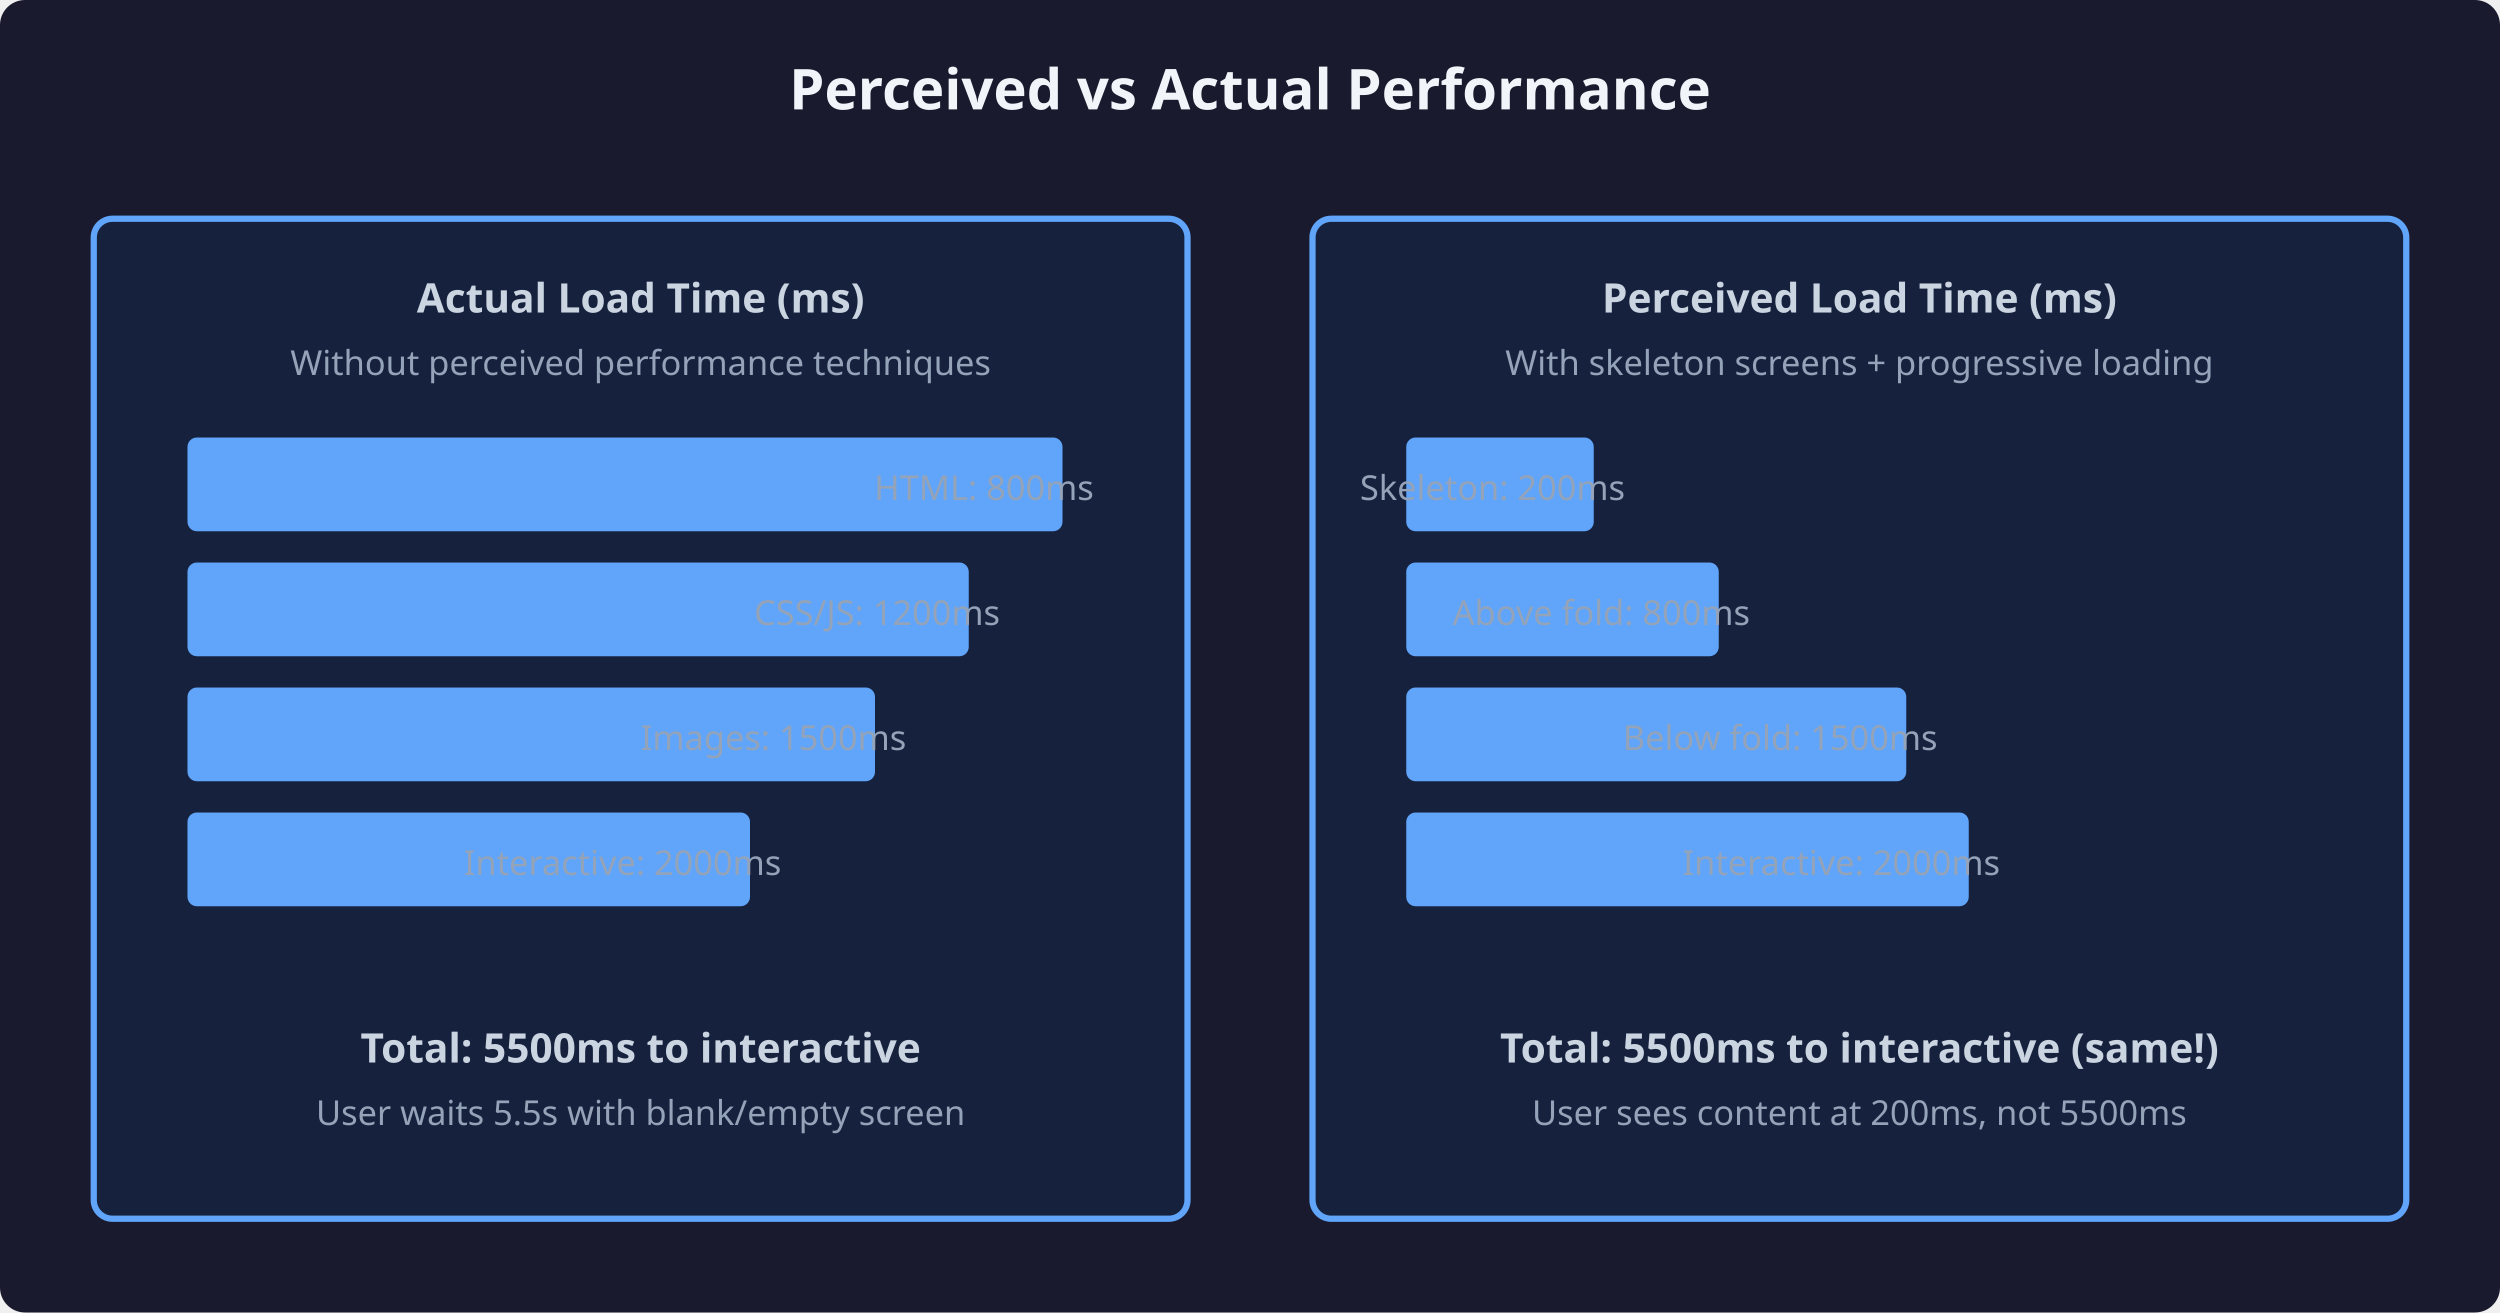
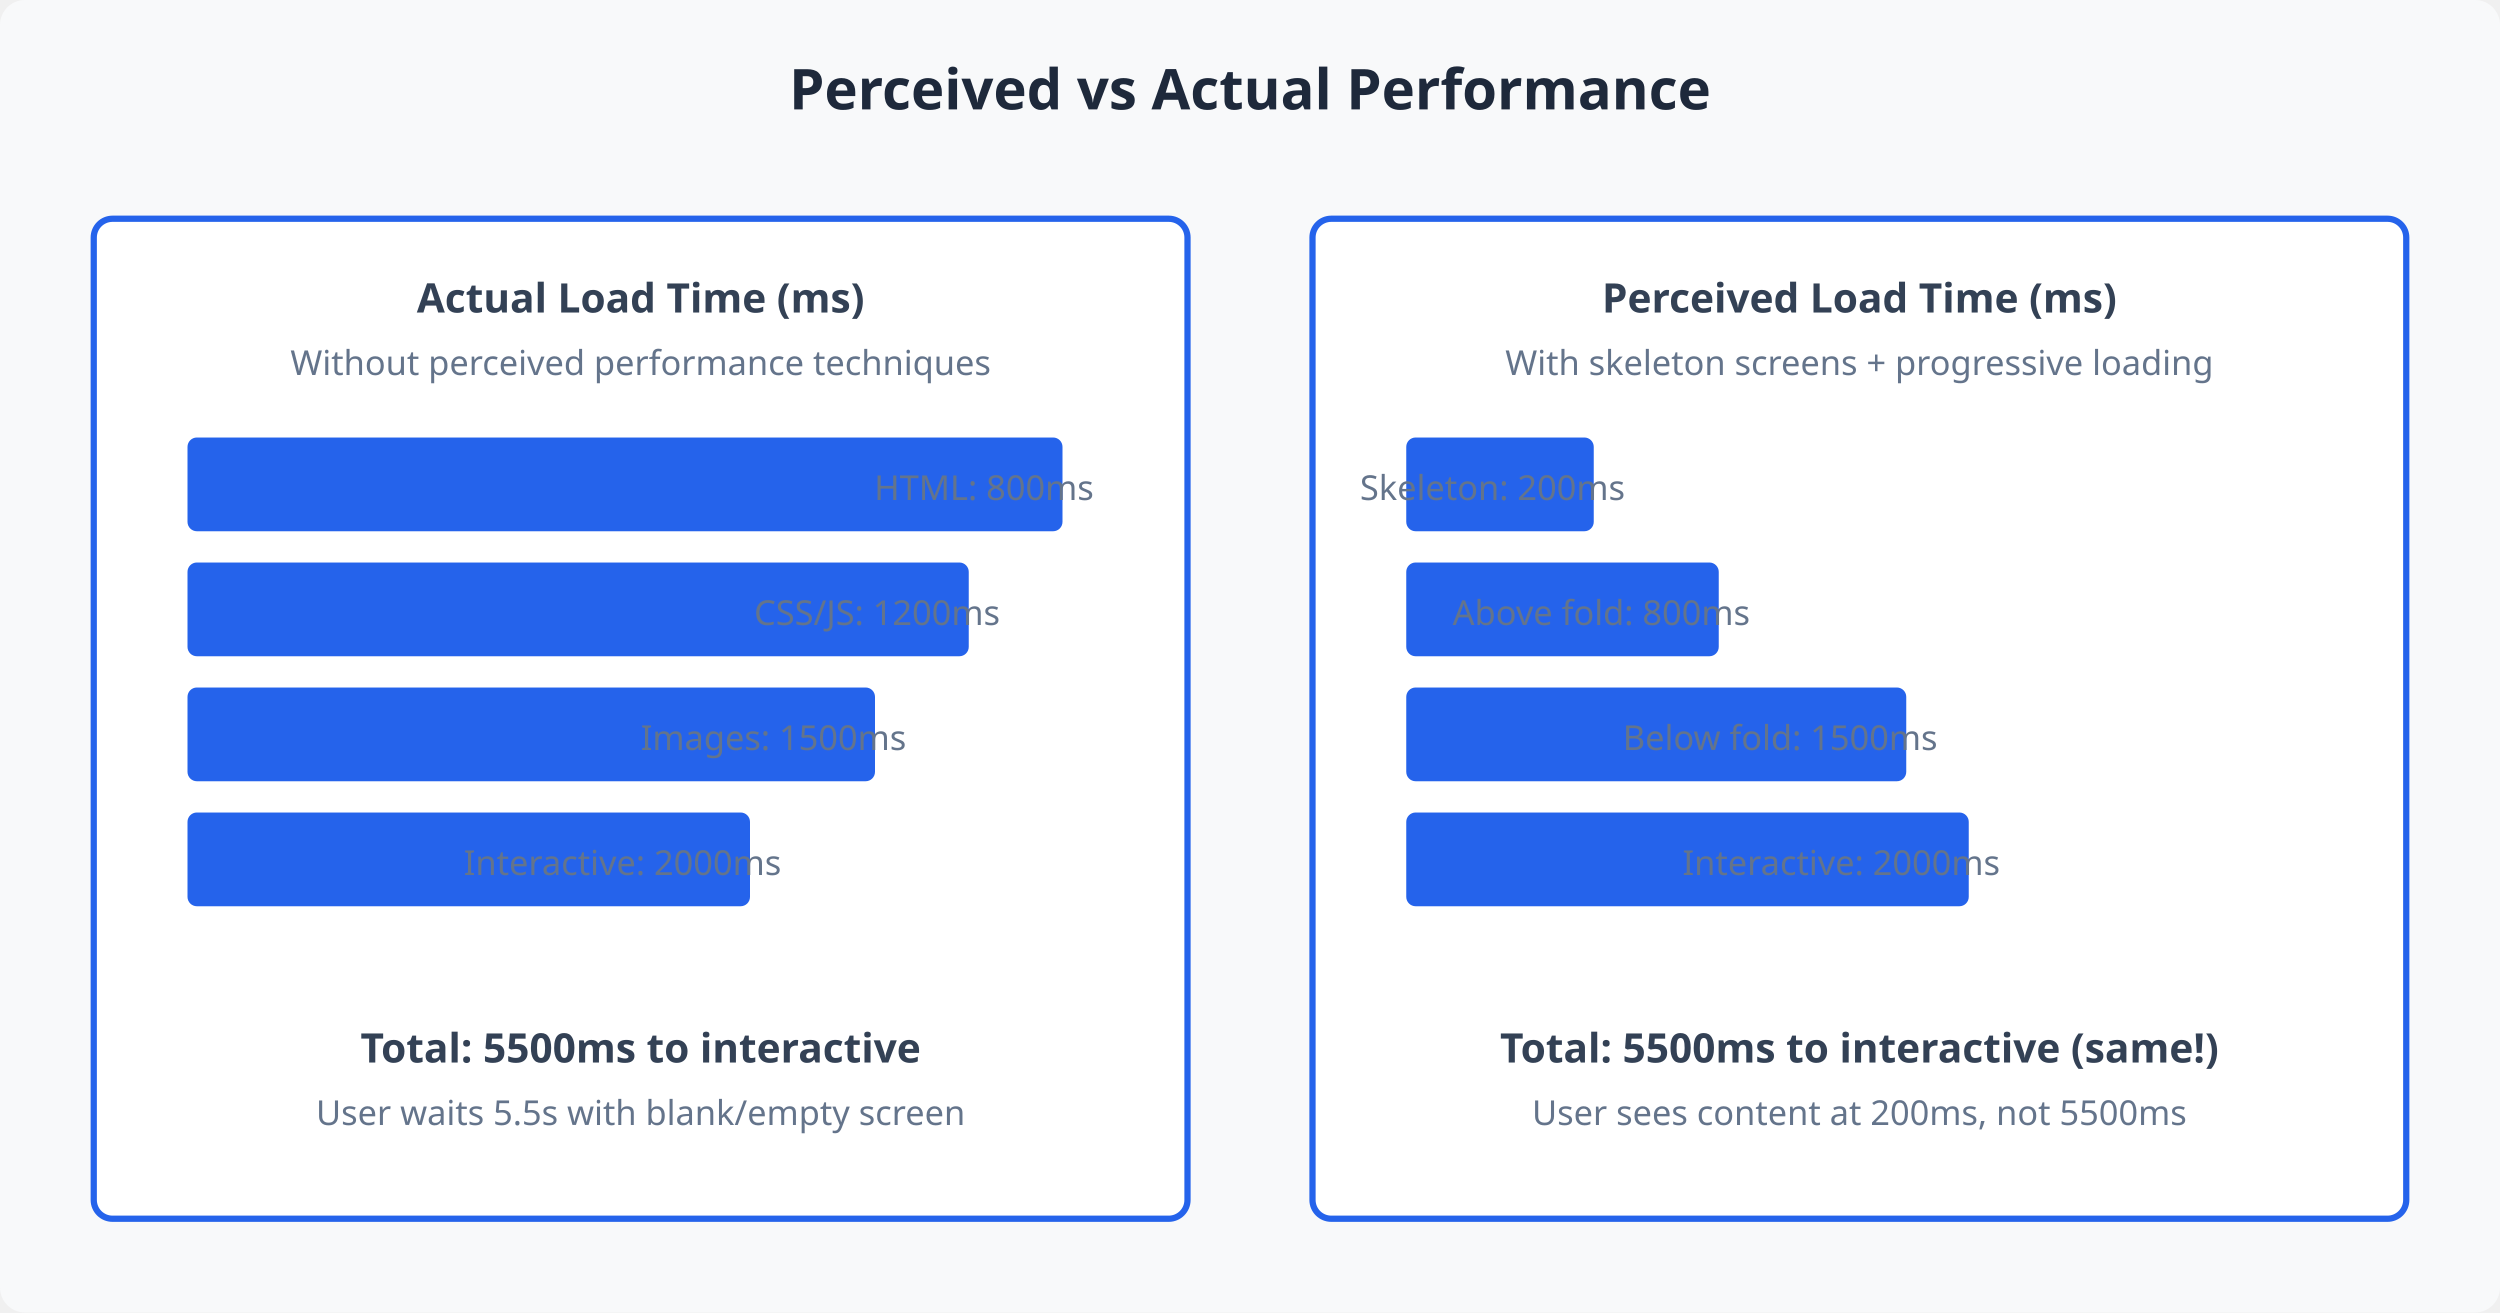
<svg xmlns="http://www.w3.org/2000/svg" viewBox="0 0 800 420" width="100%" height="100%">
  <defs>
    <style>
      .bg-light { fill: #f8f9fa; }
-       .bg-dark { fill: #1a1a2e; }
      .box-light { fill: #ffffff; stroke: #2563eb; stroke-width: 2; }
-       .box-dark { fill: #16213e; stroke: #60a5fa; stroke-width: 2; }
      .title-light { fill: #1e293b; font-family: system-ui, sans-serif; font-size: 18px; font-weight: 700; }
-       .title-dark { fill: #f1f5f9; font-family: system-ui, sans-serif; font-size: 18px; font-weight: 700; }
      .label-light { fill: #334155; font-family: system-ui, sans-serif; font-size: 13px; font-weight: 600; }
-       .label-dark { fill: #cbd5e1; font-family: system-ui, sans-serif; font-size: 13px; font-weight: 600; }
      .sub-light { fill: #64748b; font-family: system-ui, sans-serif; font-size: 11px; font-weight: 400; }
-       .sub-dark { fill: #94a3b8; font-family: system-ui, sans-serif; font-size: 11px; font-weight: 400; }
      .bar-light { fill: #2563eb; }
-       .bar-dark { fill: #60a5fa; }
    </style>
  </defs>
  <g class="light-mode">
    <rect class="bg-light" width="800" height="420" rx="8" />
    <text class="title-light" x="400" y="35" text-anchor="middle">Perceived vs Actual Performance</text>
    <rect class="box-light" x="30" y="70" width="350" height="320" rx="6" />
    <text class="label-light" x="205" y="100" text-anchor="middle">Actual Load Time (ms)</text>
    <text class="sub-light" x="205" y="120" text-anchor="middle">Without perceived performance techniques</text>
    <rect class="bar-light" x="60" y="140" width="280" height="30" rx="3" />
    <text class="sub-light" x="350" y="160" text-anchor="end">HTML: 800ms</text>
    <rect class="bar-light" x="60" y="180" width="250" height="30" rx="3" />
    <text class="sub-light" x="320" y="200" text-anchor="end">CSS/JS: 1200ms</text>
    <rect class="bar-light" x="60" y="220" width="220" height="30" rx="3" />
    <text class="sub-light" x="290" y="240" text-anchor="end">Images: 1500ms</text>
    <rect class="bar-light" x="60" y="260" width="180" height="30" rx="3" />
    <text class="sub-light" x="250" y="280" text-anchor="end">Interactive: 2000ms</text>
    <text class="label-light" x="205" y="340" text-anchor="middle">Total: 5500ms to interactive</text>
    <text class="sub-light" x="205" y="360" text-anchor="middle">User waits 5.5s with blank/empty screen</text>
    <rect class="box-light" x="420" y="70" width="350" height="320" rx="6" />
    <text class="label-light" x="595" y="100" text-anchor="middle">Perceived Load Time (ms)</text>
    <text class="sub-light" x="595" y="120" text-anchor="middle">With skeleton screens + progressive loading</text>
    <rect class="bar-light" x="450" y="140" width="60" height="30" rx="3" />
    <text class="sub-light" x="520" y="160" text-anchor="end">Skeleton: 200ms</text>
    <rect class="bar-light" x="450" y="180" width="100" height="30" rx="3" />
    <text class="sub-light" x="560" y="200" text-anchor="end">Above fold: 800ms</text>
    <rect class="bar-light" x="450" y="220" width="160" height="30" rx="3" />
    <text class="sub-light" x="620" y="240" text-anchor="end">Below fold: 1500ms</text>
    <rect class="bar-light" x="450" y="260" width="180" height="30" rx="3" />
    <text class="sub-light" x="640" y="280" text-anchor="end">Interactive: 2000ms</text>
    <text class="label-light" x="595" y="340" text-anchor="middle">Total: 5500ms to interactive (same!)</text>
    <text class="sub-light" x="595" y="360" text-anchor="middle">User sees content at 200ms, not 5500ms</text>
  </g>
-   <g class="dark-mode">
-     <rect class="bg-dark" width="800" height="420" rx="8" />
-     <text class="title-dark" x="400" y="35" text-anchor="middle">Perceived vs Actual Performance</text>
-     <rect class="box-dark" x="30" y="70" width="350" height="320" rx="6" />
-     <text class="label-dark" x="205" y="100" text-anchor="middle">Actual Load Time (ms)</text>
-     <text class="sub-dark" x="205" y="120" text-anchor="middle">Without perceived performance techniques</text>
-     <rect class="bar-dark" x="60" y="140" width="280" height="30" rx="3" />
-     <text class="sub-dark" x="350" y="160" text-anchor="end">HTML: 800ms</text>
-     <rect class="bar-dark" x="60" y="180" width="250" height="30" rx="3" />
-     <text class="sub-dark" x="320" y="200" text-anchor="end">CSS/JS: 1200ms</text>
-     <rect class="bar-dark" x="60" y="220" width="220" height="30" rx="3" />
-     <text class="sub-dark" x="290" y="240" text-anchor="end">Images: 1500ms</text>
-     <rect class="bar-dark" x="60" y="260" width="180" height="30" rx="3" />
-     <text class="sub-dark" x="250" y="280" text-anchor="end">Interactive: 2000ms</text>
-     <text class="label-dark" x="205" y="340" text-anchor="middle">Total: 5500ms to interactive</text>
-     <text class="sub-dark" x="205" y="360" text-anchor="middle">User waits 5.5s with blank/empty screen</text>
-     <rect class="box-dark" x="420" y="70" width="350" height="320" rx="6" />
-     <text class="label-dark" x="595" y="100" text-anchor="middle">Perceived Load Time (ms)</text>
-     <text class="sub-dark" x="595" y="120" text-anchor="middle">With skeleton screens + progressive loading</text>
-     <rect class="bar-dark" x="450" y="140" width="60" height="30" rx="3" />
-     <text class="sub-dark" x="520" y="160" text-anchor="end">Skeleton: 200ms</text>
-     <rect class="bar-dark" x="450" y="180" width="100" height="30" rx="3" />
-     <text class="sub-dark" x="560" y="200" text-anchor="end">Above fold: 800ms</text>
-     <rect class="bar-dark" x="450" y="220" width="160" height="30" rx="3" />
-     <text class="sub-dark" x="620" y="240" text-anchor="end">Below fold: 1500ms</text>
-     <rect class="bar-dark" x="450" y="260" width="180" height="30" rx="3" />
-     <text class="sub-dark" x="640" y="280" text-anchor="end">Interactive: 2000ms</text>
-     <text class="label-dark" x="595" y="340" text-anchor="middle">Total: 5500ms to interactive (same!)</text>
-     <text class="sub-dark" x="595" y="360" text-anchor="middle">User sees content at 200ms, not 5500ms</text>
-   </g>
</svg>
